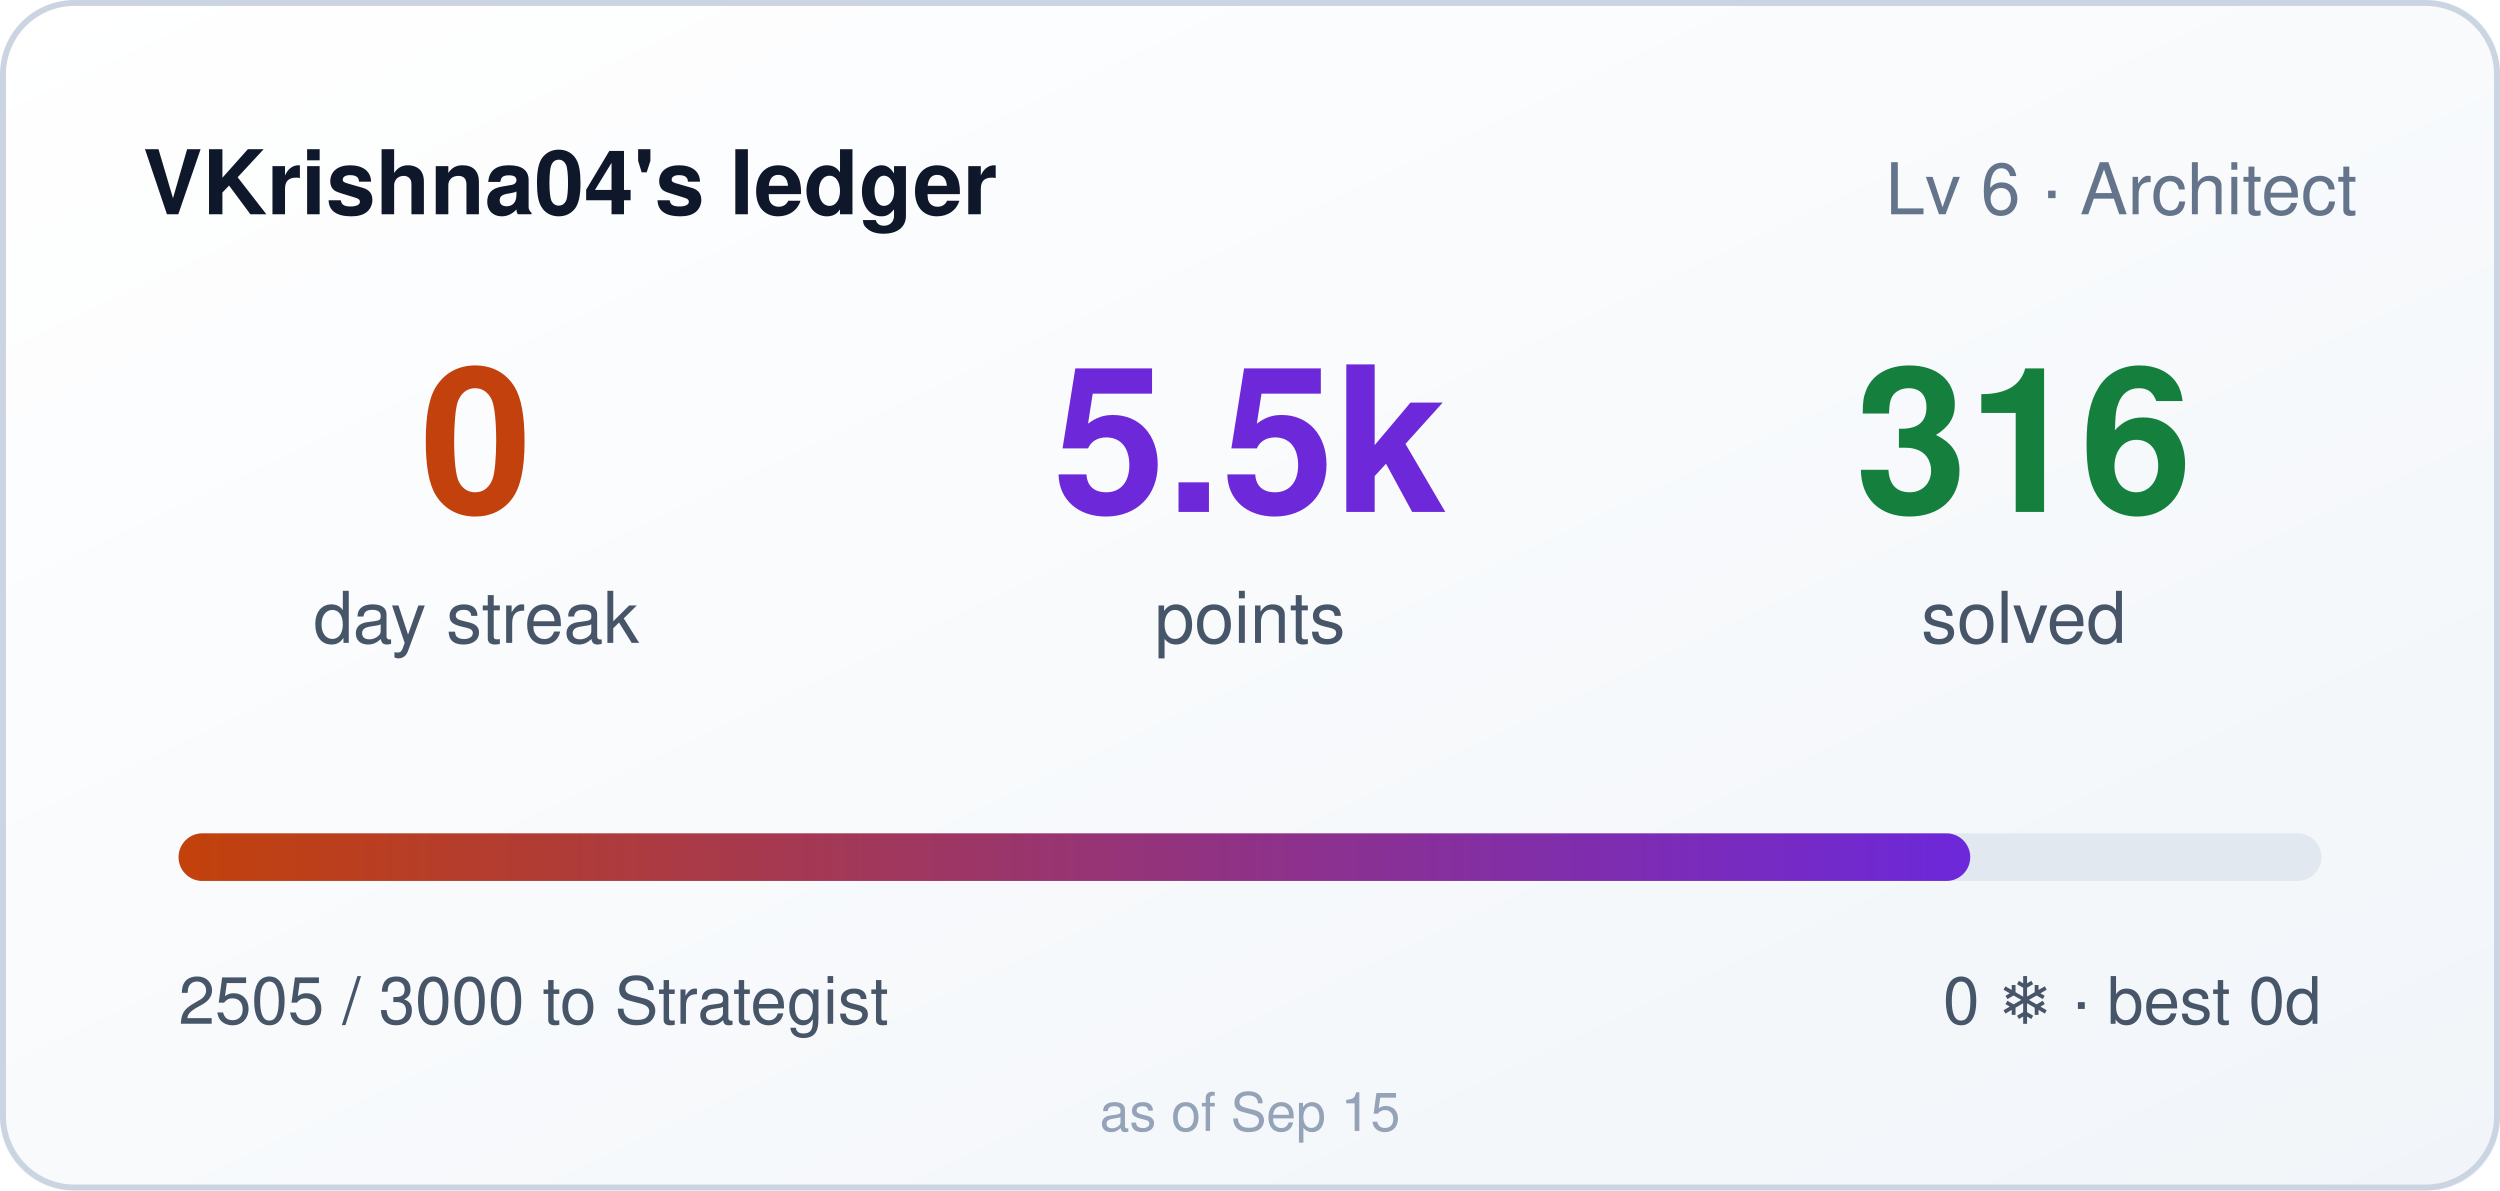
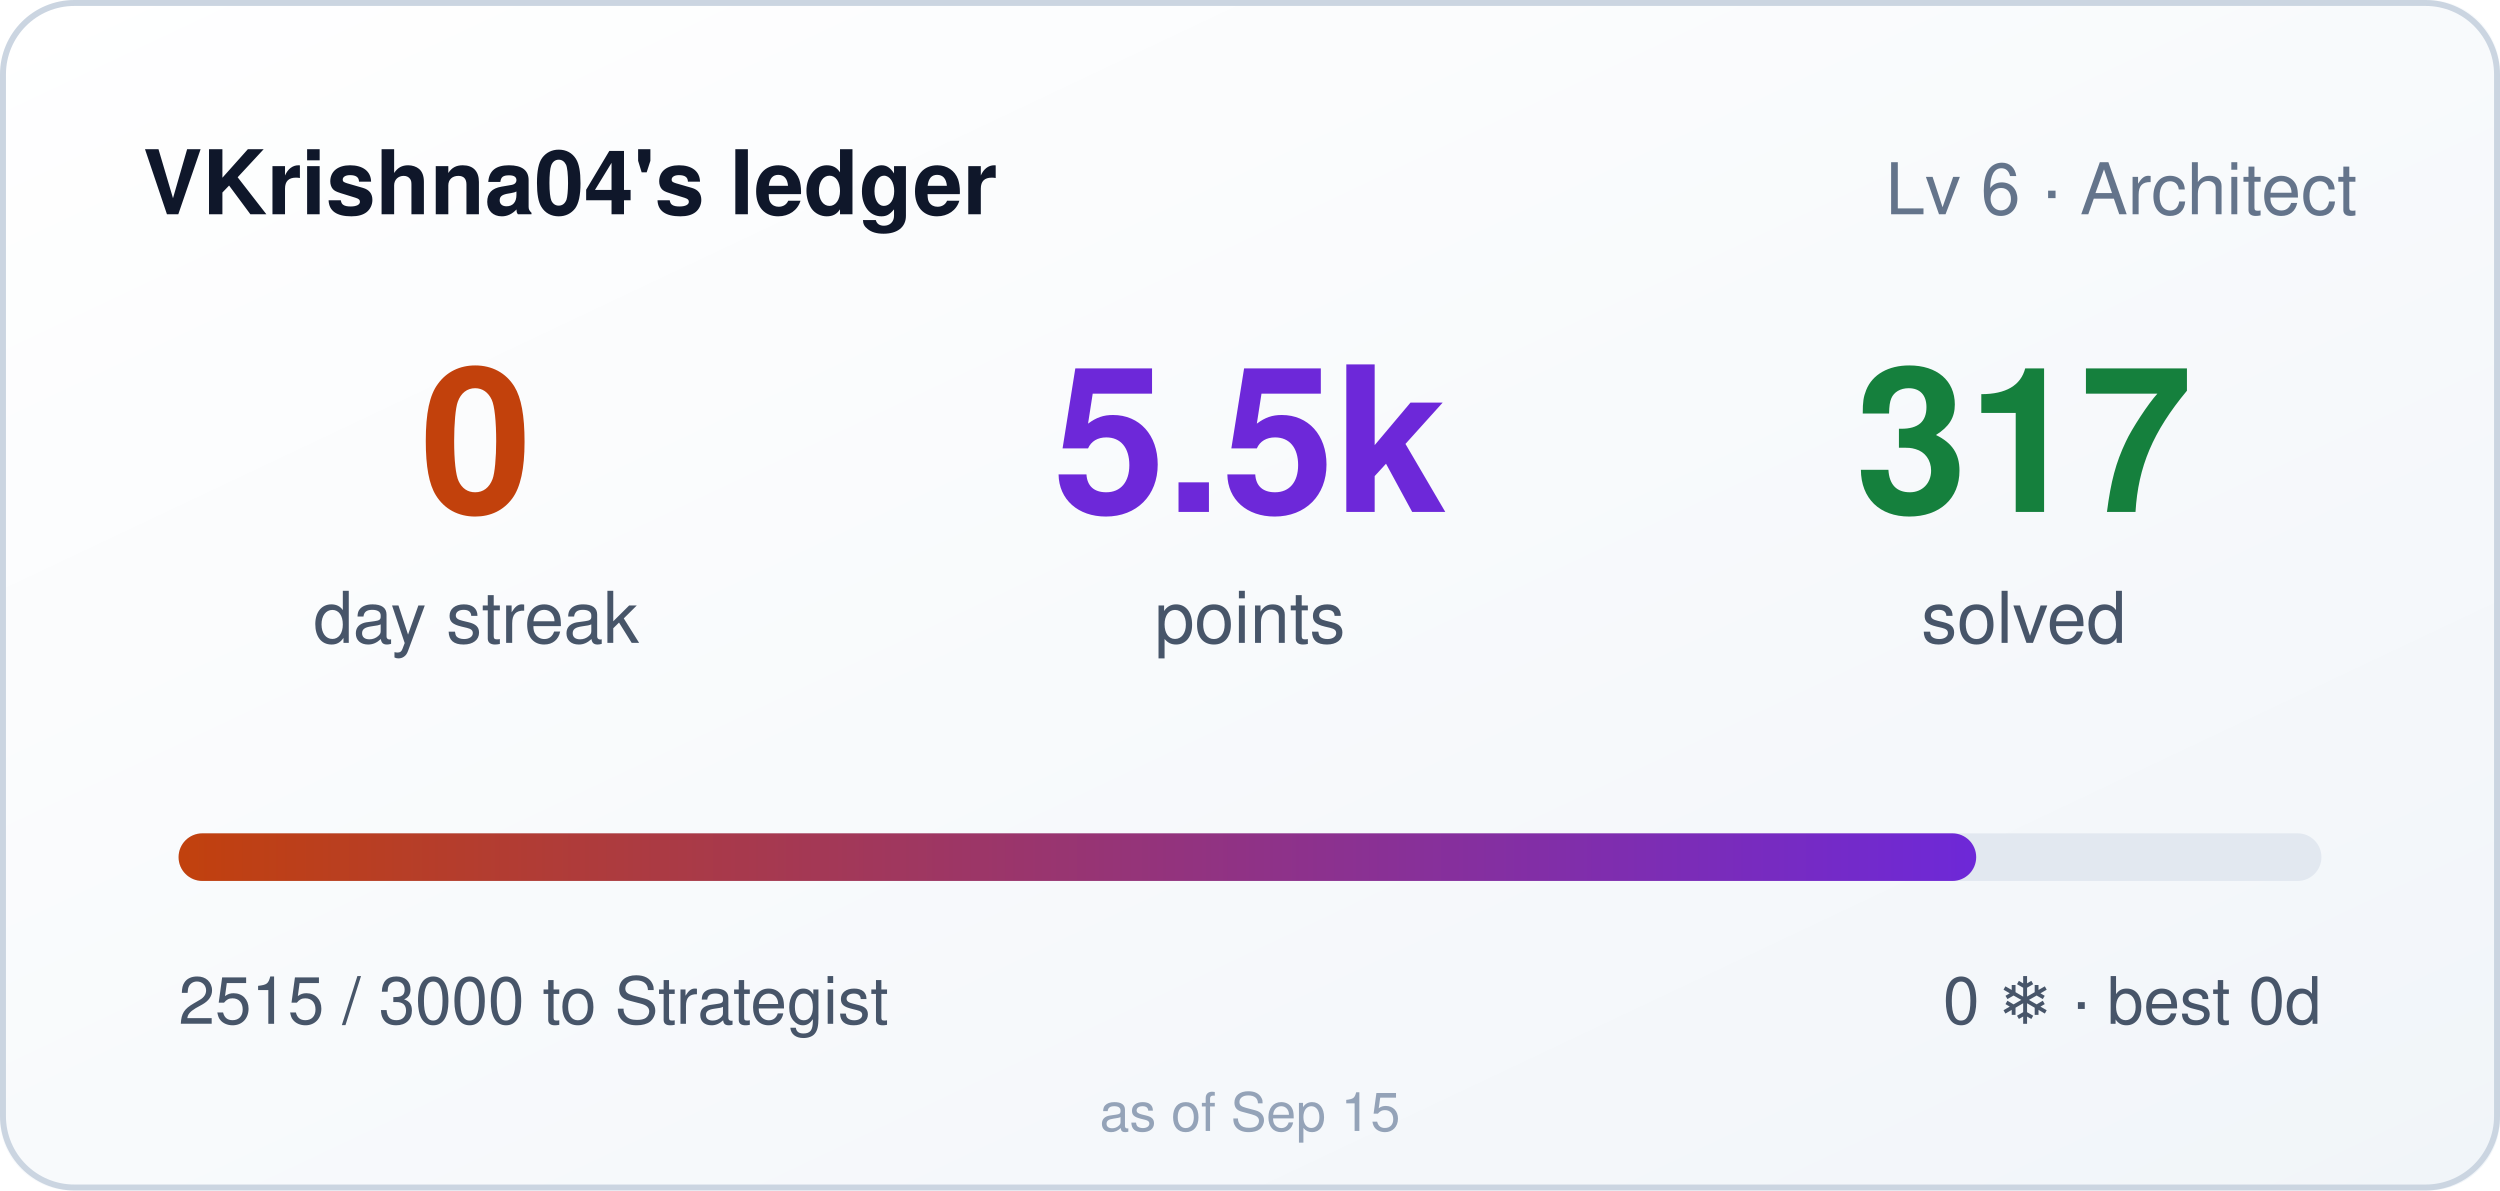
- <svg xmlns="http://www.w3.org/2000/svg" width="420" height="200" role="img" aria-label="VKrishna04's ledger: 0 day streak, 5505 points">
+ <svg xmlns="http://www.w3.org/2000/svg" width="420" height="200" role="img" aria-label="VKrishna04's ledger: 0 day streak, 5515 points">
  <style>
    .bar,.n{transform-box:fill-box}
    .bar{transform-origin:left center}
    @media (prefers-reduced-motion: no-preference){
      .bar{animation:cl-grow .9s cubic-bezier(.22,1,.36,1) both}
      .n{animation:cl-rise .5s ease-out both}
      .n2{animation-delay:.08s}
      .n3{animation-delay:.16s}
    }
    @keyframes cl-grow{from{transform:scaleX(0)}to{transform:scaleX(1)}}
    @keyframes cl-rise{from{opacity:0;transform:translateY(6px)}to{opacity:1;transform:none}}
  </style>
  <defs>
    <linearGradient id="bg" x1="0" y1="0" x2="1" y2="1">
      <stop offset="0" stop-color="#ffffff" />
      <stop offset="1" stop-color="#f1f5f9" />
    </linearGradient>
    <linearGradient id="bar" x1="0" y1="0" x2="1" y2="0">
      <stop offset="0" stop-color="#c2410c" />
      <stop offset="1" stop-color="#6d28d9" />
    </linearGradient>
  </defs>
  <rect width="420" height="200" rx="12" fill="url(#bg)" />
  <rect x="0.5" y="0.5" width="419" height="199" rx="12" fill="none" stroke="#cbd5e1" />
  <text x="24" y="36" fill="#0f172a" font-size="15" font-weight="600" font-family="Segoe UI,Helvetica,Arial,sans-serif">VKrishna04's ledger</text>
  <text x="396" y="36" fill="#64748b" font-size="12" text-anchor="end" font-family="Segoe UI,Helvetica,Arial,sans-serif">Lv 6 · Architect</text>
  <g font-family="Segoe UI,Helvetica,Arial,sans-serif">
    <text class="n n1" x="80" y="86" fill="#c2410c" font-size="34" font-weight="700" text-anchor="middle">0</text>
    <text x="80" y="108" fill="#475569" font-size="12" text-anchor="middle">day streak</text>
    <text class="n n2" x="210" y="86" fill="#6d28d9" font-size="34" font-weight="700" text-anchor="middle">5.5k</text>
    <text x="210" y="108" fill="#475569" font-size="12" text-anchor="middle">points</text>
-     <text class="n n3" x="340" y="86" fill="#15803d" font-size="34" font-weight="700" text-anchor="middle">316</text>
+     <text class="n n3" x="340" y="86" fill="#15803d" font-size="34" font-weight="700" text-anchor="middle">317</text>
    <text x="340" y="108" fill="#475569" font-size="12" text-anchor="middle">solved</text>
  </g>
  <rect x="30" y="140" width="360" height="8" rx="4" fill="#e2e8f0" />
-   <rect class="bar" x="30" y="140" width="301" height="8" rx="4" fill="url(#bar)" />
-   <text x="30" y="172" fill="#475569" font-size="11" font-family="Segoe UI,Helvetica,Arial,sans-serif">2505 / 3000 to Strategist</text>
+   <rect class="bar" x="30" y="140" width="302" height="8" rx="4" fill="url(#bar)" />
+   <text x="30" y="172" fill="#475569" font-size="11" font-family="Segoe UI,Helvetica,Arial,sans-serif">2515 / 3000 to Strategist</text>
  <text x="390" y="172" fill="#475569" font-size="11" text-anchor="end" font-family="Segoe UI,Helvetica,Arial,sans-serif">0 ❄ · best 0d</text>
  <text x="210" y="190" fill="#94a3b8" font-size="9" text-anchor="middle" font-family="Segoe UI,Helvetica,Arial,sans-serif">as of Sep 15</text>
</svg>
